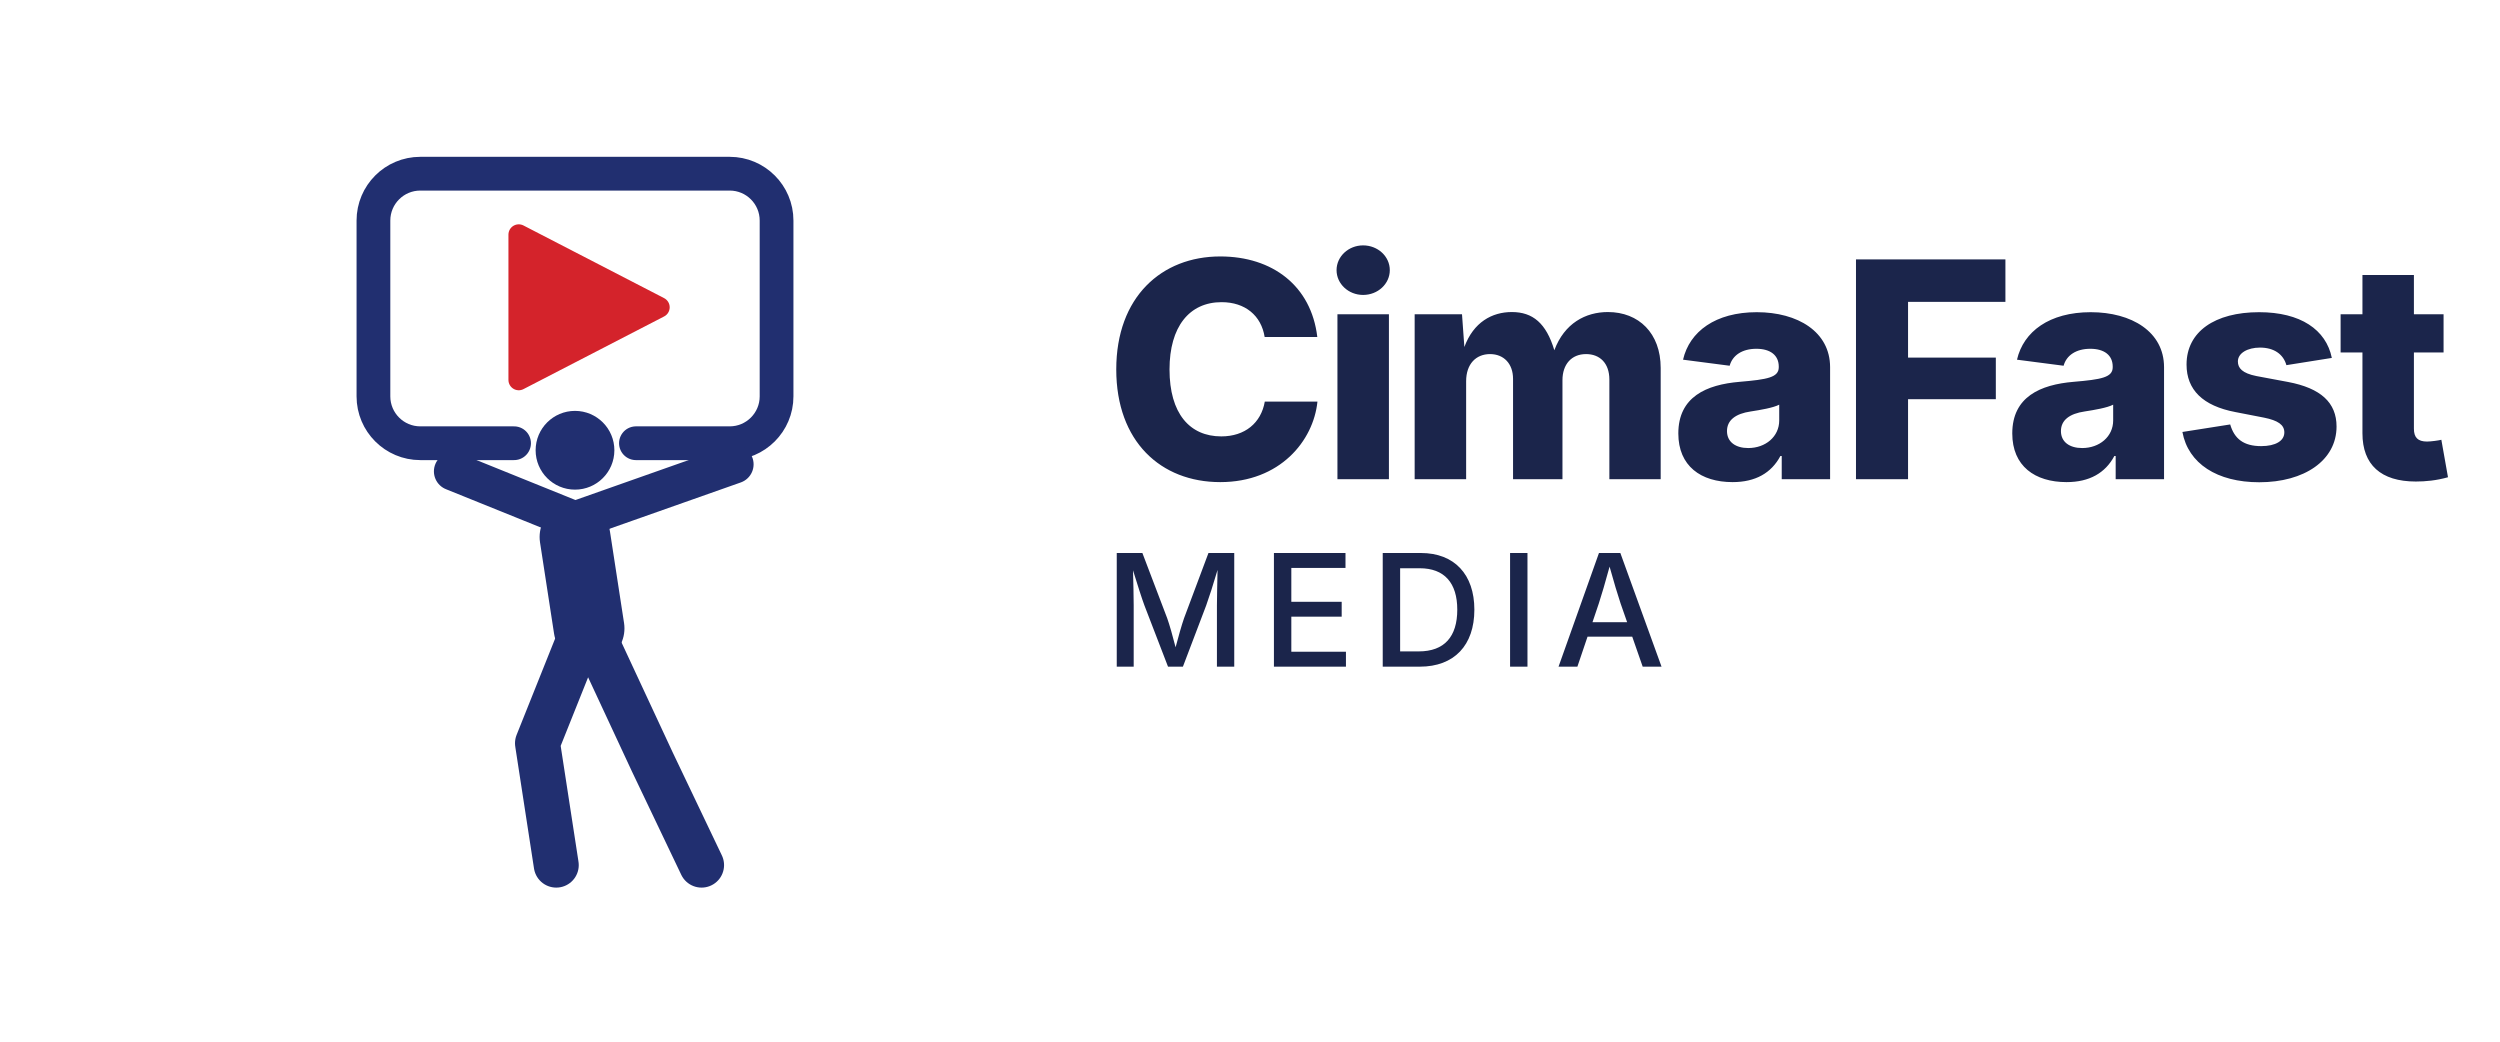
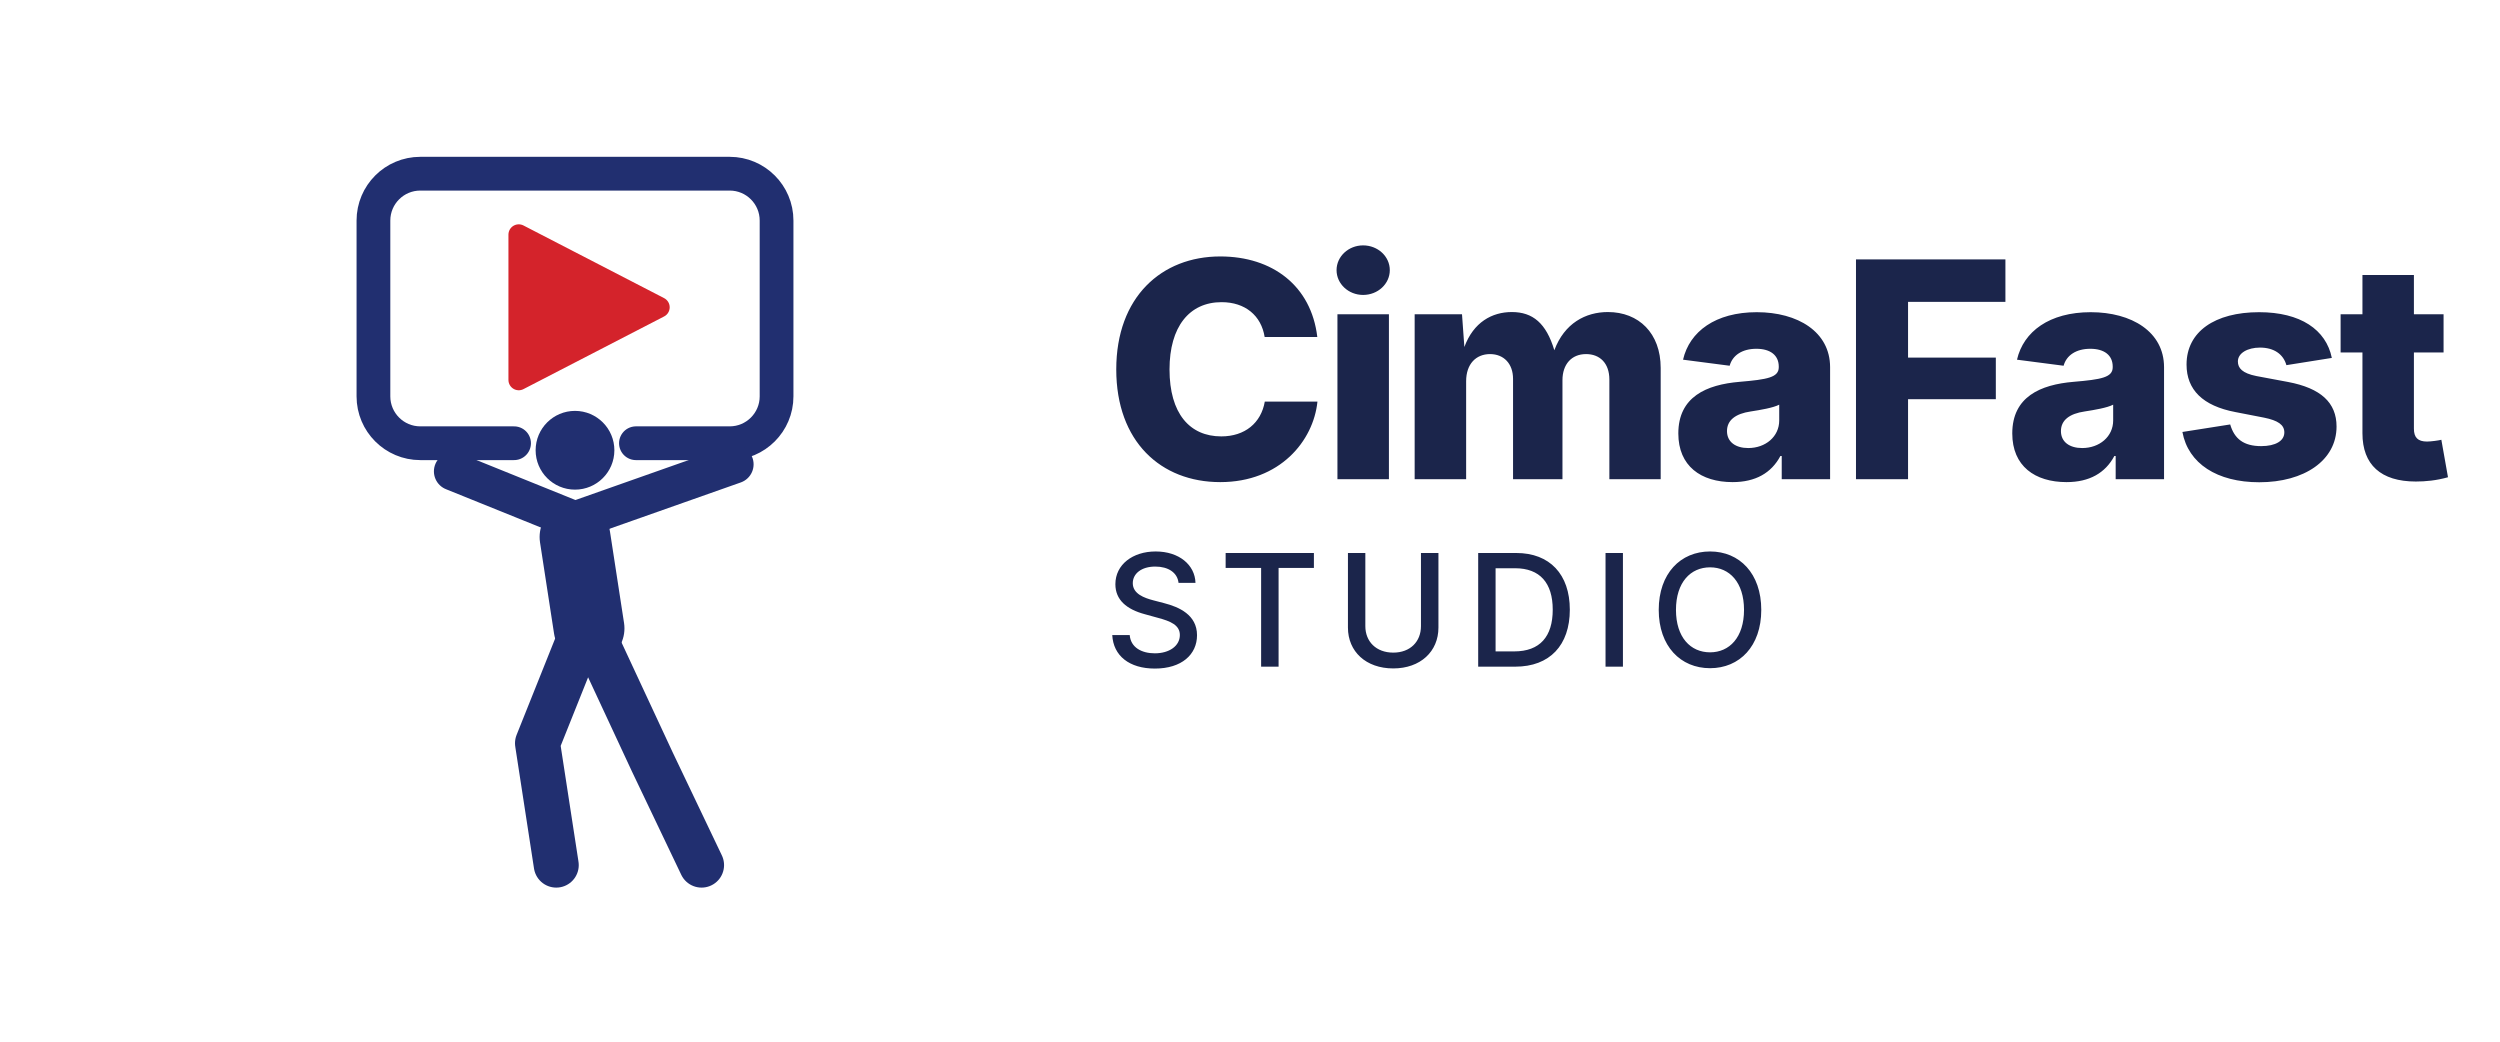
<svg xmlns="http://www.w3.org/2000/svg" viewBox="0 0 2400 1000" width="2400" height="1000">
  <g transform="translate(120,70) scale(0.45)">
    <g fill="none" stroke="#212F70" stroke-width="72" stroke-linecap="round" stroke-linejoin="round">
      <path d="M1090 790 H1290 A100 100 0 0 0 1390 690 V315 A100 100 0 0 0 1290 215 H630 A100 100 0 0 0 530 315 V690 A100 100 0 0 0 630 790 H830" />
      <path d="M700 850 L960 955 L1300 835" stroke-width="82" />
      <path d="M960 990 L990 1185" stroke-width="151" />
      <path d="M980 1180 L880 1430 L920 1690" stroke-width="96" />
      <path d="M990 1180 L1125 1470 L1230 1690" stroke-width="96" />
    </g>
    <path d="M840 345 L1140 500 L840 655 Z" fill="#D4232B" stroke="#D4232B" stroke-width="44" stroke-linejoin="round" />
    <circle cx="960" cy="805" r="84" fill="#212F70" />
  </g>
  <g font-family="Inter, 'Helvetica Neue', Arial, sans-serif">
    <text x="1060" y="460" font-size="290" font-weight="800" fill="#1B254B" letter-spacing="-8">CimaFast</text>
-     <text x="1060" y="640" font-size="150" font-weight="500" fill="#1B254B" letter-spacing="14">MEDIA</text>
+     <text x="1060" y="640" font-size="150" font-weight="500" fill="#1B254B" letter-spacing="14">STUDIO</text>
  </g>
</svg>
